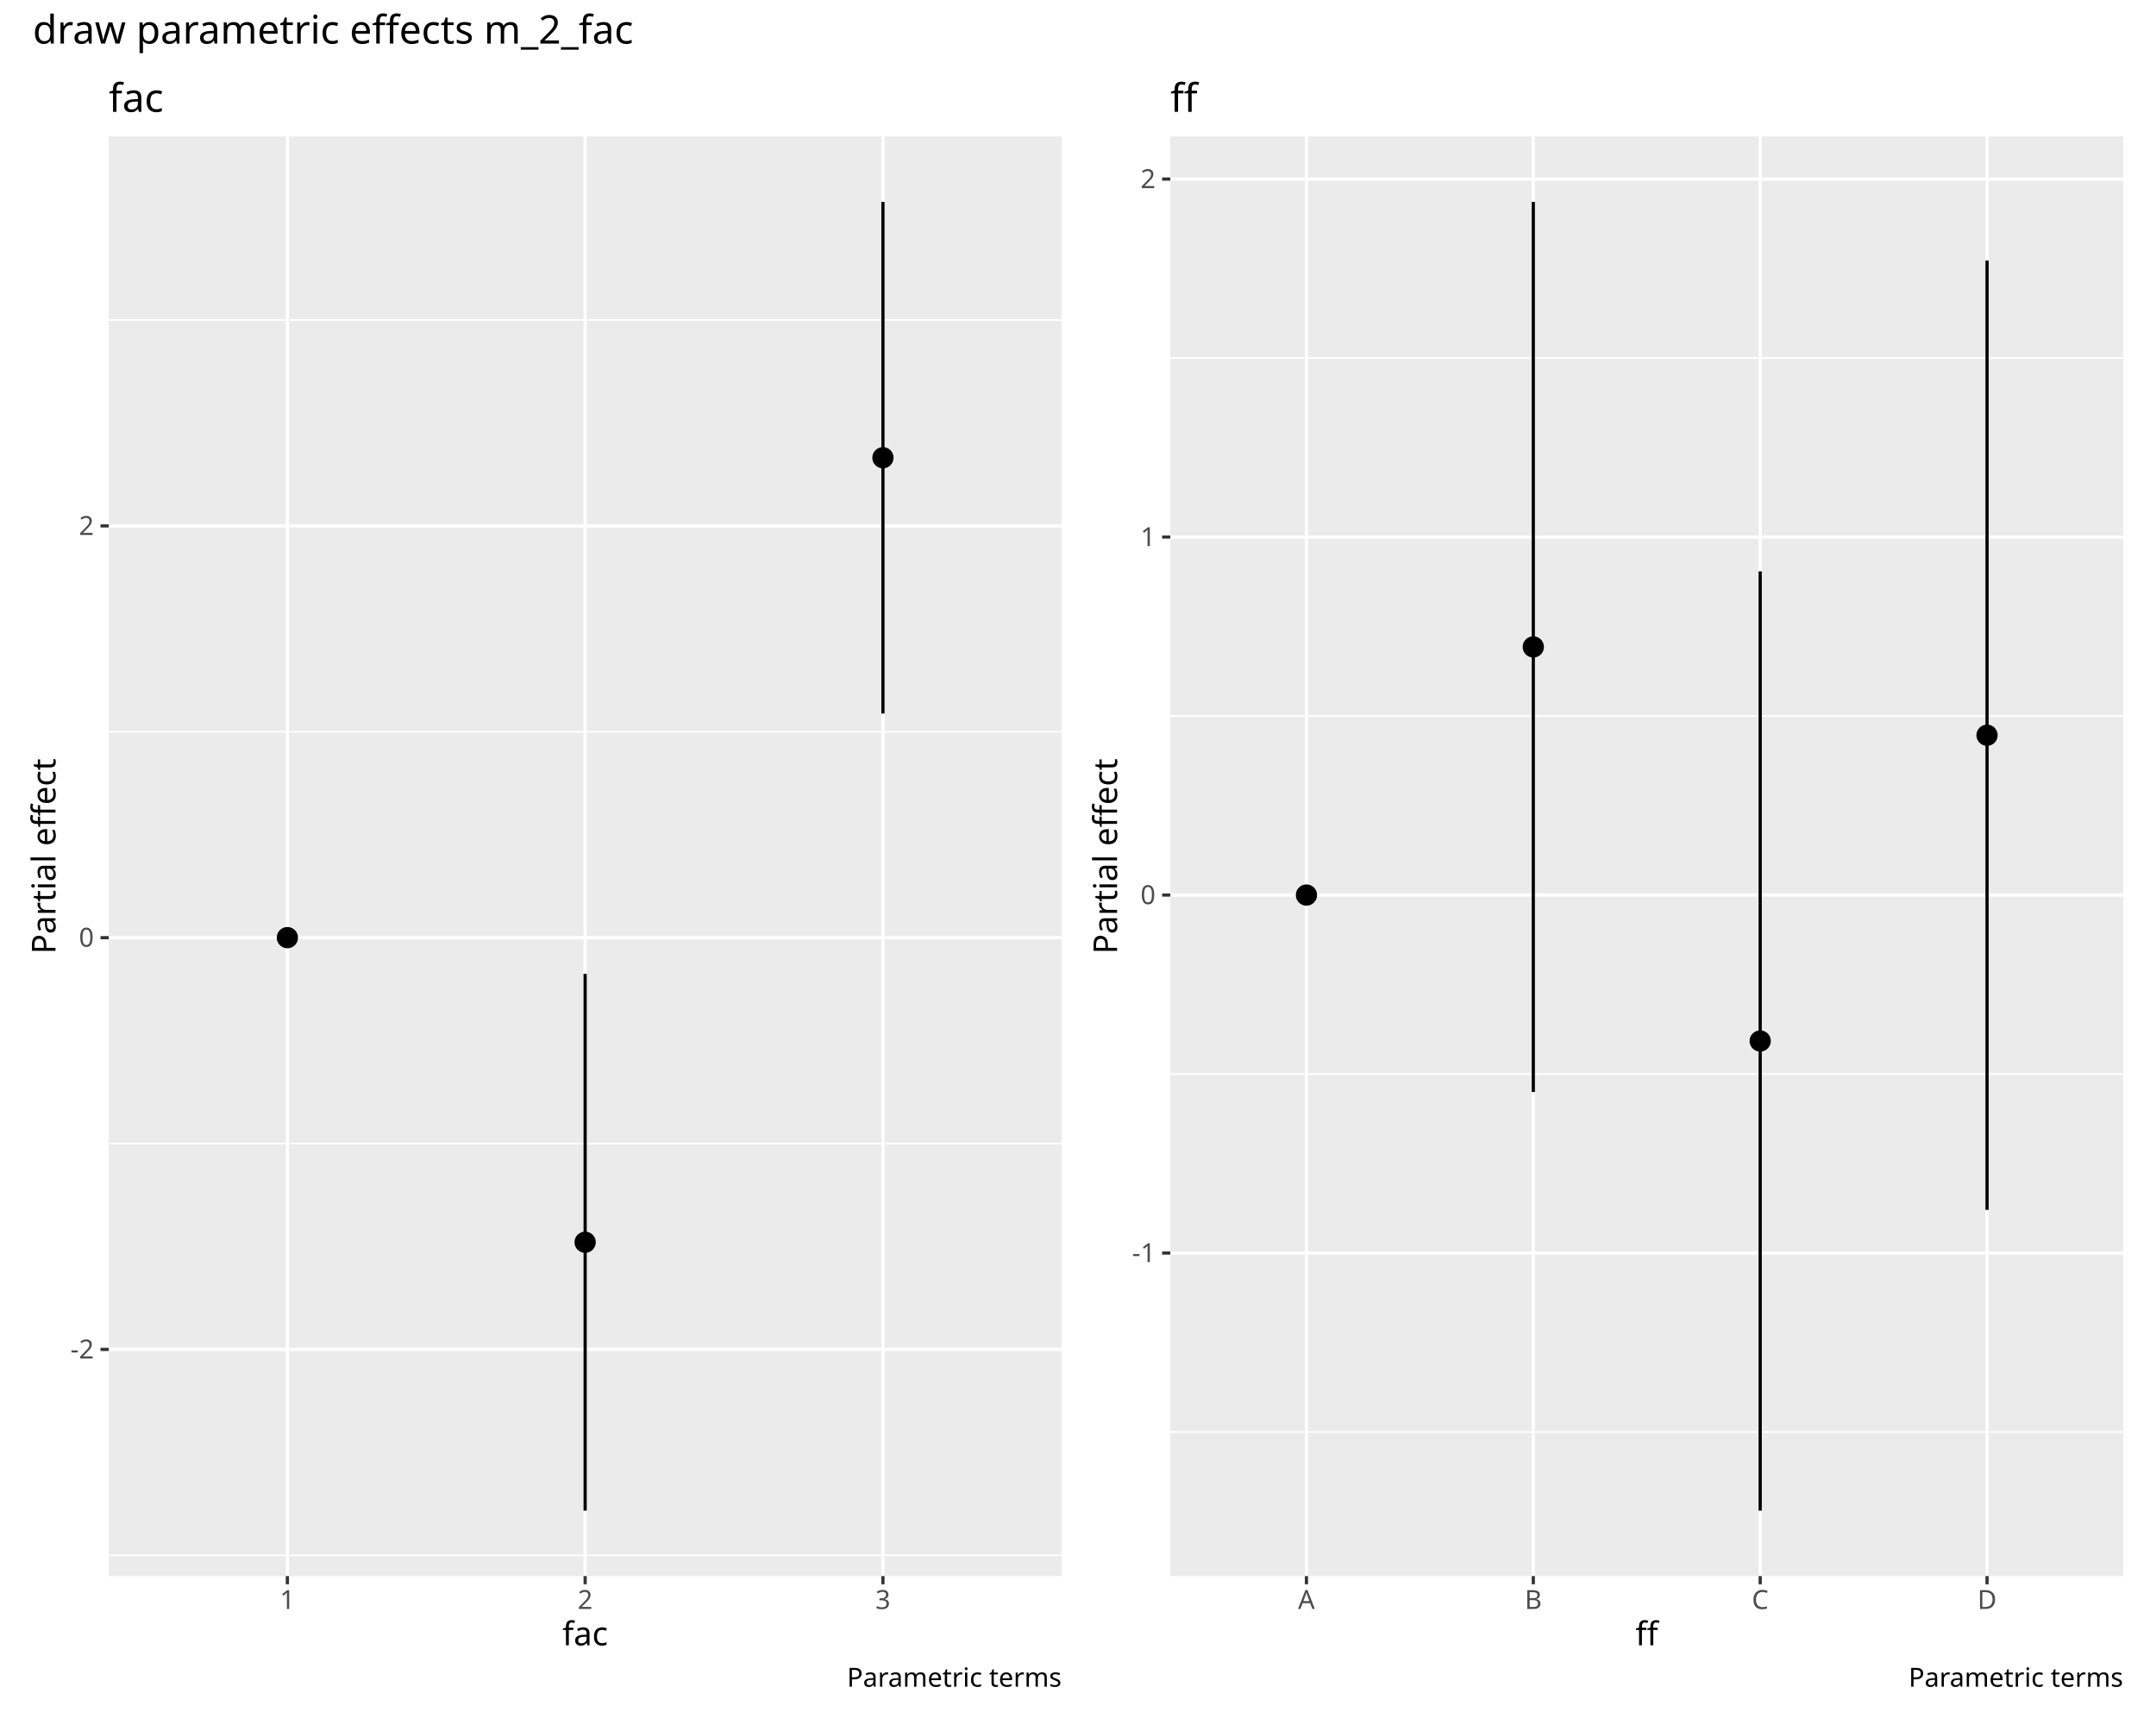
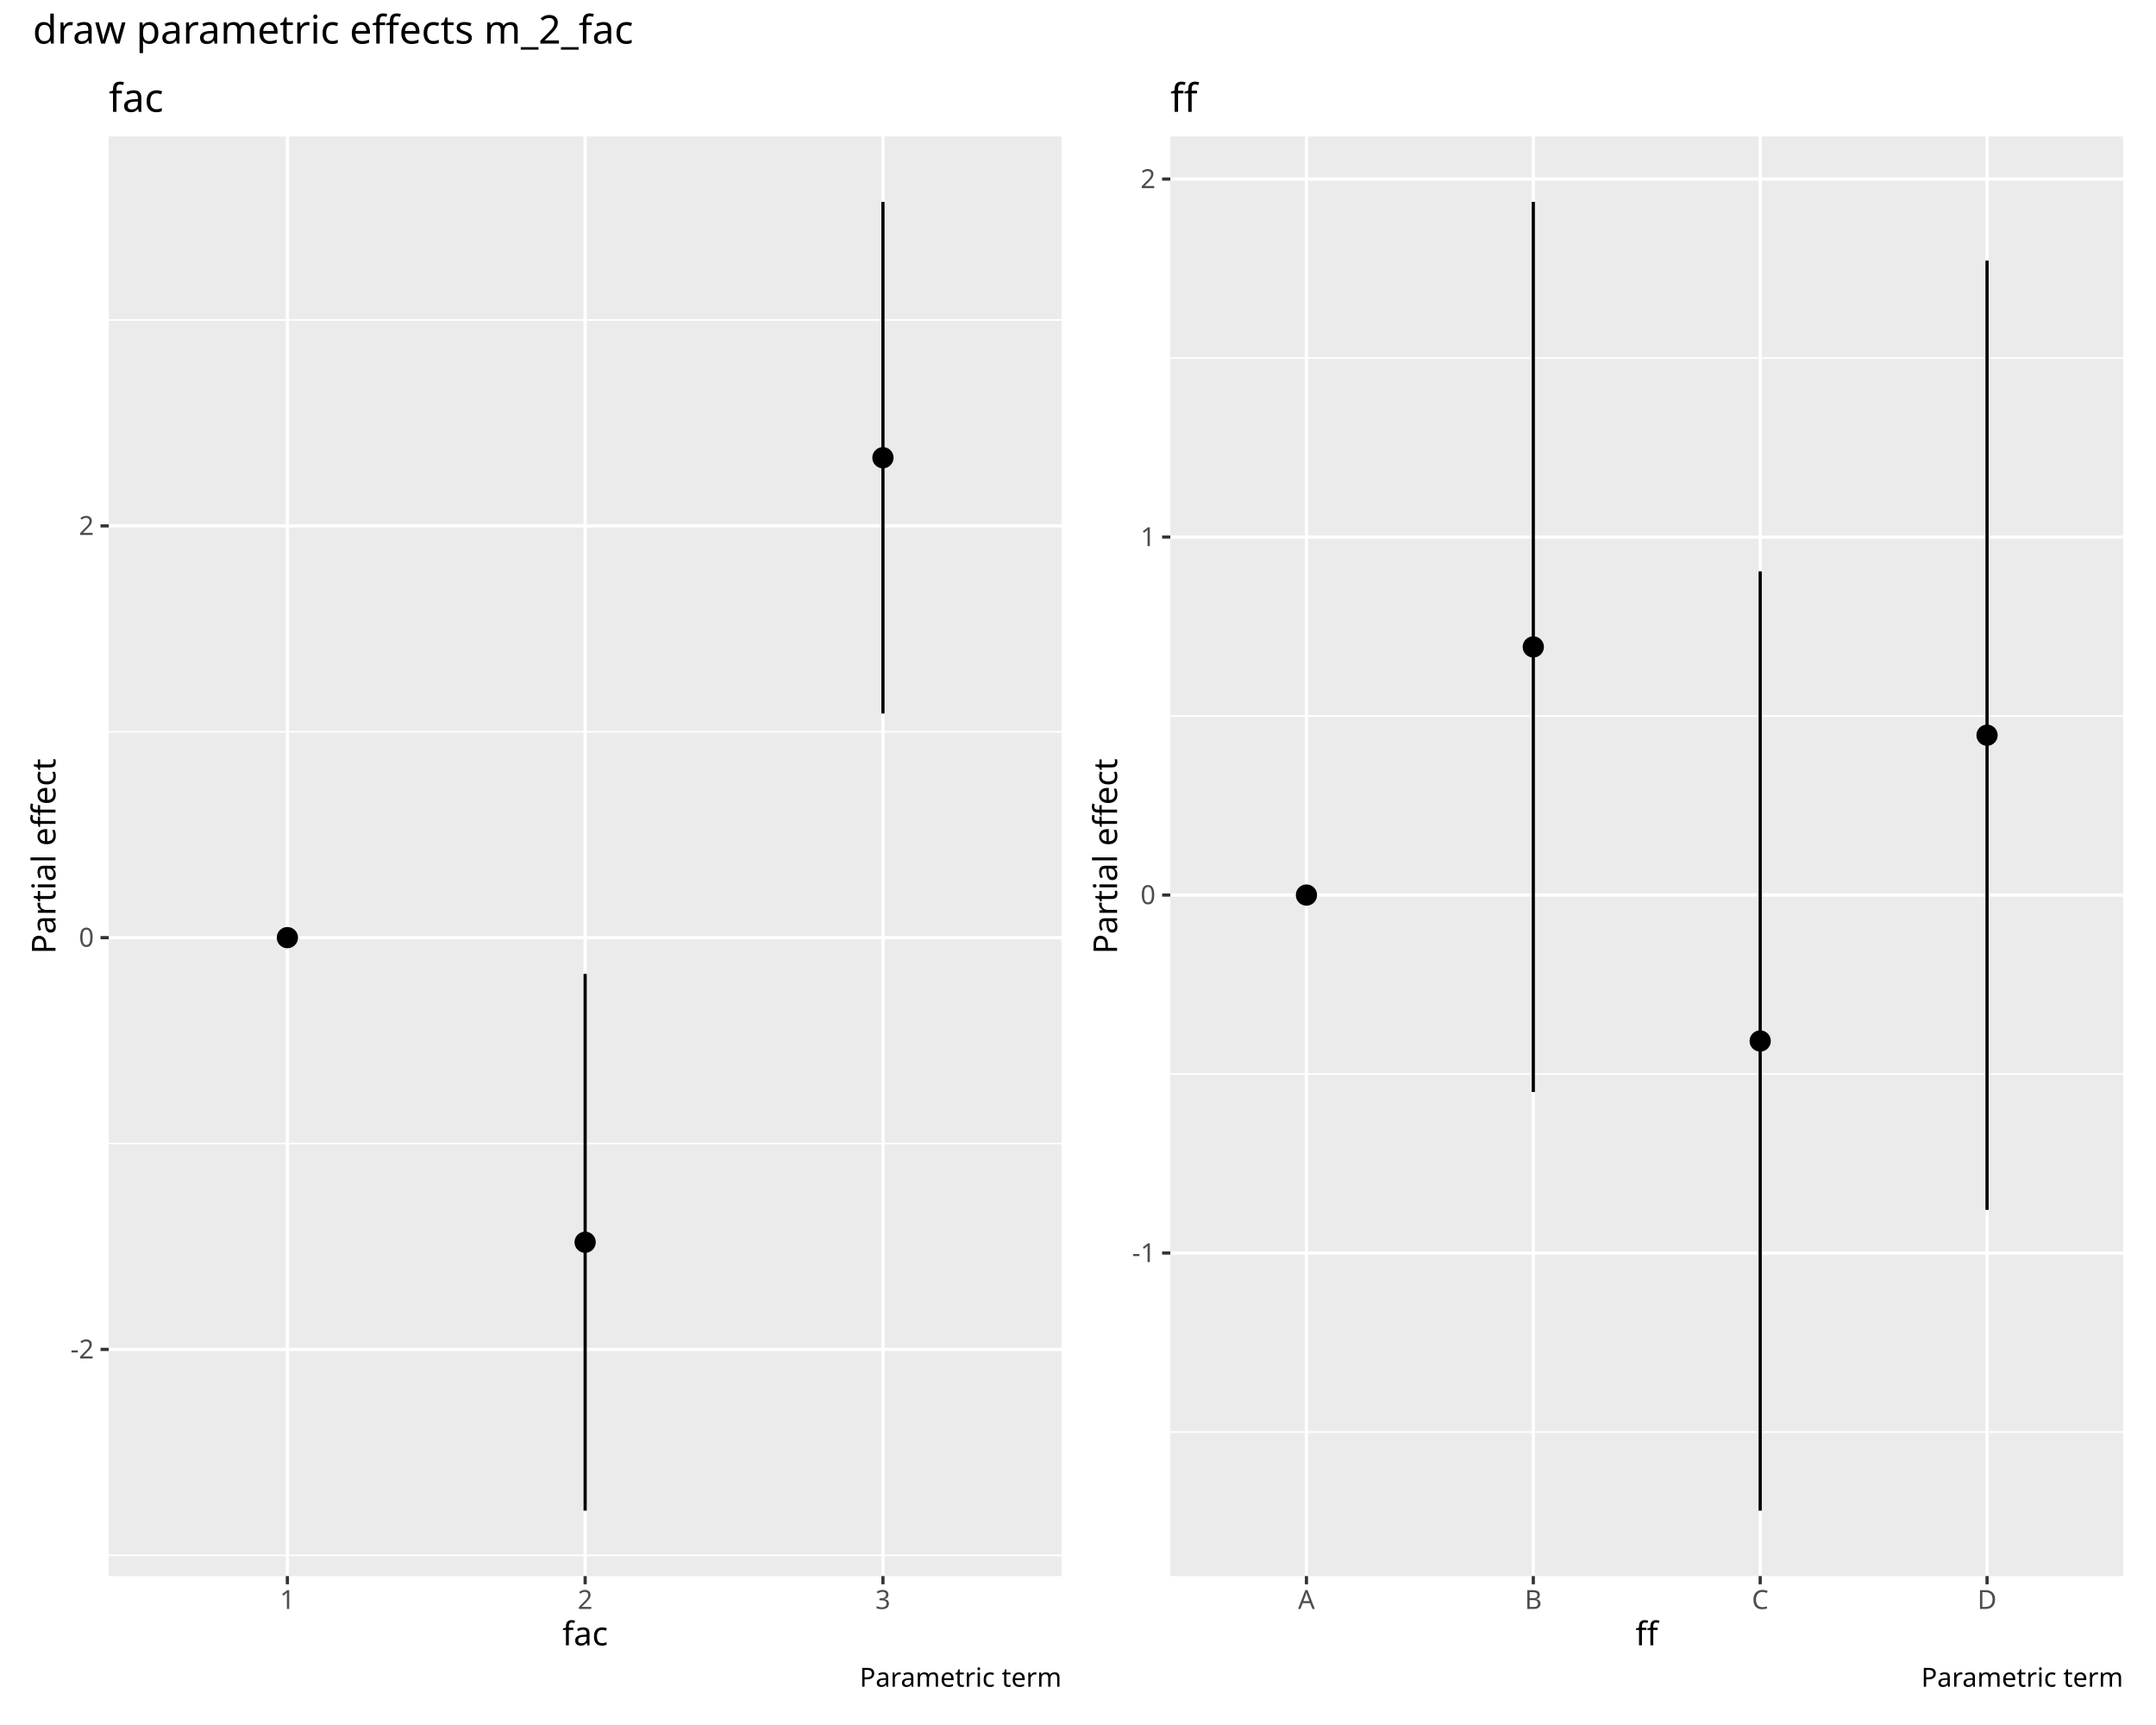
<svg xmlns="http://www.w3.org/2000/svg" class="svglite" data-engine-version="2.0" width="720.00pt" height="576.00pt" viewBox="0 0 720.00 576.00">
  <defs>
    <style type="text/css">
    .svglite line, .svglite polyline, .svglite polygon, .svglite path, .svglite rect, .svglite circle {
      fill: none;
      stroke: #000000;
      stroke-linecap: round;
      stroke-linejoin: round;
      stroke-miterlimit: 10.00;
    }
  </style>
  </defs>
  <rect width="100%" height="100%" style="stroke: none; fill: #FFFFFF;" />
  <defs>
    <clipPath id="cpMC4wMHw3MjAuMDB8MC4wMHw1NzYuMDA=">
      <rect x="0.00" y="0.00" width="720.00" height="576.00" />
    </clipPath>
  </defs>
  <g clip-path="url(#cpMC4wMHw3MjAuMDB8MC4wMHw1NzYuMDA=)">
    <rect x="-0" y="0.00" width="720.00" height="576.00" style="stroke-width: 1.07; stroke: #FFFFFF; fill: #FFFFFF;" />
  </g>
  <defs>
    <clipPath id="cpNS40OHwzNjAuMDB8MjIuNzh8NTcwLjUy">
      <rect x="5.48" y="22.78" width="354.52" height="547.74" />
    </clipPath>
  </defs>
  <g clip-path="url(#cpNS40OHwzNjAuMDB8MjIuNzh8NTcwLjUy)">
    <rect x="5.48" y="22.78" width="354.52" height="547.74" style="stroke-width: 1.07; stroke: #FFFFFF; fill: #FFFFFF;" />
  </g>
  <g clip-path="url(#cpMC4wMHw3MjAuMDB8MC4wMHw1NzYuMDA=)">
</g>
  <defs>
    <clipPath id="cpMzYuMzF8MzU0LjUyfDQ1LjU3fDUyNi4yNw==">
      <rect x="36.31" y="45.57" width="318.21" height="480.70" />
    </clipPath>
  </defs>
  <g clip-path="url(#cpMzYuMzF8MzU0LjUyfDQ1LjU3fDUyNi4yNw==)">
    <rect x="36.31" y="45.57" width="318.21" height="480.70" style="stroke-width: 1.07; stroke: none; fill: #EBEBEB;" />
    <polyline points="36.31,519.34 354.52,519.34 " style="stroke-width: 0.53; stroke: #FFFFFF; stroke-linecap: butt;" />
    <polyline points="36.31,381.84 354.52,381.84 " style="stroke-width: 0.53; stroke: #FFFFFF; stroke-linecap: butt;" />
    <polyline points="36.31,244.35 354.52,244.35 " style="stroke-width: 0.53; stroke: #FFFFFF; stroke-linecap: butt;" />
    <polyline points="36.31,106.85 354.52,106.85 " style="stroke-width: 0.53; stroke: #FFFFFF; stroke-linecap: butt;" />
    <polyline points="36.31,450.59 354.52,450.59 " style="stroke-width: 1.07; stroke: #FFFFFF; stroke-linecap: butt;" />
    <polyline points="36.31,313.09 354.52,313.09 " style="stroke-width: 1.07; stroke: #FFFFFF; stroke-linecap: butt;" />
    <polyline points="36.31,175.60 354.52,175.60 " style="stroke-width: 1.07; stroke: #FFFFFF; stroke-linecap: butt;" />
    <polyline points="95.97,526.27 95.97,45.57 " style="stroke-width: 1.07; stroke: #FFFFFF; stroke-linecap: butt;" />
    <polyline points="195.41,526.27 195.41,45.57 " style="stroke-width: 1.07; stroke: #FFFFFF; stroke-linecap: butt;" />
    <polyline points="294.86,526.27 294.86,45.57 " style="stroke-width: 1.07; stroke: #FFFFFF; stroke-linecap: butt;" />
    <line x1="95.97" y1="313.09" x2="95.97" y2="313.09" style="stroke-width: 1.07; stroke-linecap: butt;" />
    <line x1="294.86" y1="238.26" x2="294.86" y2="67.42" style="stroke-width: 1.07; stroke-linecap: butt;" />
    <line x1="195.41" y1="504.42" x2="195.41" y2="325.18" style="stroke-width: 1.07; stroke-linecap: butt;" />
    <circle cx="95.97" cy="313.09" r="2.84" style="stroke-width: 1.42; fill: #000000;" />
    <circle cx="294.86" cy="152.84" r="2.84" style="stroke-width: 1.42; fill: #000000;" />
    <circle cx="195.41" cy="414.80" r="2.84" style="stroke-width: 1.42; fill: #000000;" />
  </g>
  <g clip-path="url(#cpMC4wMHw3MjAuMDB8MC4wMHw1NzYuMDA=)">
    <text x="31.38" y="453.62" text-anchor="end" style="font-size: 8.80px; fill: #4D4D4D; font-family: sans;" textLength="7.82px" lengthAdjust="spacingAndGlyphs">-2</text>
    <text x="31.38" y="316.12" text-anchor="end" style="font-size: 8.80px; fill: #4D4D4D; font-family: sans;" textLength="4.89px" lengthAdjust="spacingAndGlyphs">0</text>
    <text x="31.38" y="178.63" text-anchor="end" style="font-size: 8.80px; fill: #4D4D4D; font-family: sans;" textLength="4.89px" lengthAdjust="spacingAndGlyphs">2</text>
    <polyline points="33.57,450.59 36.31,450.59 " style="stroke-width: 1.07; stroke: #333333; stroke-linecap: butt;" />
    <polyline points="33.57,313.09 36.31,313.09 " style="stroke-width: 1.07; stroke: #333333; stroke-linecap: butt;" />
    <polyline points="33.57,175.60 36.31,175.60 " style="stroke-width: 1.07; stroke: #333333; stroke-linecap: butt;" />
    <polyline points="95.97,529.01 95.97,526.27 " style="stroke-width: 1.07; stroke: #333333; stroke-linecap: butt;" />
    <polyline points="195.41,529.01 195.41,526.27 " style="stroke-width: 1.07; stroke: #333333; stroke-linecap: butt;" />
    <polyline points="294.86,529.01 294.86,526.27 " style="stroke-width: 1.07; stroke: #333333; stroke-linecap: butt;" />
    <text x="95.97" y="537.26" text-anchor="middle" style="font-size: 8.80px; fill: #4D4D4D; font-family: sans;" textLength="4.89px" lengthAdjust="spacingAndGlyphs">1</text>
    <text x="195.41" y="537.26" text-anchor="middle" style="font-size: 8.80px; fill: #4D4D4D; font-family: sans;" textLength="4.89px" lengthAdjust="spacingAndGlyphs">2</text>
    <text x="294.86" y="537.26" text-anchor="middle" style="font-size: 8.80px; fill: #4D4D4D; font-family: sans;" textLength="4.89px" lengthAdjust="spacingAndGlyphs">3</text>
    <text x="195.41" y="549.40" text-anchor="middle" style="font-size: 11.00px; font-family: sans;" textLength="14.68px" lengthAdjust="spacingAndGlyphs">fac</text>
    <text transform="translate(18.53,285.92) rotate(-90)" text-anchor="middle" style="font-size: 11.00px; font-family: sans;" textLength="61.14px" lengthAdjust="spacingAndGlyphs">Partial effect</text>
    <text x="36.31" y="37.35" style="font-size: 13.20px; font-family: sans;" textLength="17.61px" lengthAdjust="spacingAndGlyphs">fac</text>
-     <text x="354.52" y="563.21" text-anchor="end" style="font-size: 8.80px; font-family: sans;" textLength="67.00px" lengthAdjust="spacingAndGlyphs">Parametric terms</text>
+     <text x="354.52" y="563.21" text-anchor="end" style="font-size: 8.80px; font-family: sans;" textLength="62.60px" lengthAdjust="spacingAndGlyphs">Parametric term</text>
  </g>
  <defs>
    <clipPath id="cpMzYwLjAwfDcxNC41MnwyMi43OHw1NzAuNTI=">
      <rect x="360.00" y="22.78" width="354.52" height="547.74" />
    </clipPath>
  </defs>
  <g clip-path="url(#cpMzYwLjAwfDcxNC41MnwyMi43OHw1NzAuNTI=)">
    <rect x="360.00" y="22.78" width="354.52" height="547.74" style="stroke-width: 1.07; stroke: #FFFFFF; fill: #FFFFFF;" />
  </g>
  <g clip-path="url(#cpMC4wMHw3MjAuMDB8MC4wMHw1NzYuMDA=)">
</g>
  <defs>
    <clipPath id="cpMzkwLjgzfDcwOS4wNHw0NS41N3w1MjYuMjc=">
      <rect x="390.83" y="45.57" width="318.21" height="480.70" />
    </clipPath>
  </defs>
  <g clip-path="url(#cpMzkwLjgzfDcwOS4wNHw0NS41N3w1MjYuMjc=)">
    <rect x="390.83" y="45.57" width="318.21" height="480.70" style="stroke-width: 1.07; stroke: none; fill: #EBEBEB;" />
    <polyline points="390.83,478.18 709.04,478.18 " style="stroke-width: 0.53; stroke: #FFFFFF; stroke-linecap: butt;" />
    <polyline points="390.83,358.64 709.04,358.64 " style="stroke-width: 0.53; stroke: #FFFFFF; stroke-linecap: butt;" />
    <polyline points="390.83,239.10 709.04,239.10 " style="stroke-width: 0.53; stroke: #FFFFFF; stroke-linecap: butt;" />
    <polyline points="390.83,119.56 709.04,119.56 " style="stroke-width: 0.53; stroke: #FFFFFF; stroke-linecap: butt;" />
    <polyline points="390.83,418.41 709.04,418.41 " style="stroke-width: 1.07; stroke: #FFFFFF; stroke-linecap: butt;" />
    <polyline points="390.83,298.87 709.04,298.87 " style="stroke-width: 1.07; stroke: #FFFFFF; stroke-linecap: butt;" />
    <polyline points="390.83,179.33 709.04,179.33 " style="stroke-width: 1.07; stroke: #FFFFFF; stroke-linecap: butt;" />
    <polyline points="390.83,59.79 709.04,59.79 " style="stroke-width: 1.07; stroke: #FFFFFF; stroke-linecap: butt;" />
    <polyline points="436.29,526.27 436.29,45.57 " style="stroke-width: 1.07; stroke: #FFFFFF; stroke-linecap: butt;" />
    <polyline points="512.05,526.27 512.05,45.57 " style="stroke-width: 1.07; stroke: #FFFFFF; stroke-linecap: butt;" />
    <polyline points="587.82,526.27 587.82,45.57 " style="stroke-width: 1.07; stroke: #FFFFFF; stroke-linecap: butt;" />
    <polyline points="663.58,526.27 663.58,45.57 " style="stroke-width: 1.07; stroke: #FFFFFF; stroke-linecap: butt;" />
    <line x1="436.29" y1="298.87" x2="436.29" y2="298.87" style="stroke-width: 1.07; stroke-linecap: butt;" />
    <line x1="663.58" y1="403.99" x2="663.58" y2="87.02" style="stroke-width: 1.07; stroke-linecap: butt;" />
    <line x1="587.82" y1="504.42" x2="587.82" y2="190.79" style="stroke-width: 1.07; stroke-linecap: butt;" />
    <line x1="512.05" y1="364.63" x2="512.05" y2="67.42" style="stroke-width: 1.07; stroke-linecap: butt;" />
    <circle cx="436.29" cy="298.87" r="2.84" style="stroke-width: 1.42; fill: #000000;" />
    <circle cx="663.58" cy="245.50" r="2.84" style="stroke-width: 1.42; fill: #000000;" />
    <circle cx="587.82" cy="347.60" r="2.84" style="stroke-width: 1.42; fill: #000000;" />
    <circle cx="512.05" cy="216.02" r="2.84" style="stroke-width: 1.42; fill: #000000;" />
  </g>
  <g clip-path="url(#cpMC4wMHw3MjAuMDB8MC4wMHw1NzYuMDA=)">
    <text x="385.90" y="421.44" text-anchor="end" style="font-size: 8.80px; fill: #4D4D4D; font-family: sans;" textLength="7.82px" lengthAdjust="spacingAndGlyphs">-1</text>
    <text x="385.90" y="301.90" text-anchor="end" style="font-size: 8.80px; fill: #4D4D4D; font-family: sans;" textLength="4.89px" lengthAdjust="spacingAndGlyphs">0</text>
    <text x="385.90" y="182.36" text-anchor="end" style="font-size: 8.80px; fill: #4D4D4D; font-family: sans;" textLength="4.89px" lengthAdjust="spacingAndGlyphs">1</text>
    <text x="385.90" y="62.82" text-anchor="end" style="font-size: 8.80px; fill: #4D4D4D; font-family: sans;" textLength="4.89px" lengthAdjust="spacingAndGlyphs">2</text>
    <polyline points="388.09,418.41 390.83,418.41 " style="stroke-width: 1.07; stroke: #333333; stroke-linecap: butt;" />
    <polyline points="388.09,298.87 390.83,298.87 " style="stroke-width: 1.07; stroke: #333333; stroke-linecap: butt;" />
    <polyline points="388.09,179.33 390.83,179.33 " style="stroke-width: 1.07; stroke: #333333; stroke-linecap: butt;" />
    <polyline points="388.09,59.79 390.83,59.79 " style="stroke-width: 1.07; stroke: #333333; stroke-linecap: butt;" />
    <polyline points="436.29,529.01 436.29,526.27 " style="stroke-width: 1.07; stroke: #333333; stroke-linecap: butt;" />
    <polyline points="512.05,529.01 512.05,526.27 " style="stroke-width: 1.07; stroke: #333333; stroke-linecap: butt;" />
    <polyline points="587.82,529.01 587.82,526.27 " style="stroke-width: 1.07; stroke: #333333; stroke-linecap: butt;" />
    <polyline points="663.58,529.01 663.58,526.27 " style="stroke-width: 1.07; stroke: #333333; stroke-linecap: butt;" />
    <text x="436.29" y="537.26" text-anchor="middle" style="font-size: 8.80px; fill: #4D4D4D; font-family: sans;" textLength="5.87px" lengthAdjust="spacingAndGlyphs">A</text>
    <text x="512.05" y="537.26" text-anchor="middle" style="font-size: 8.80px; fill: #4D4D4D; font-family: sans;" textLength="5.87px" lengthAdjust="spacingAndGlyphs">B</text>
    <text x="587.82" y="537.26" text-anchor="middle" style="font-size: 8.80px; fill: #4D4D4D; font-family: sans;" textLength="6.36px" lengthAdjust="spacingAndGlyphs">C</text>
    <text x="663.58" y="537.26" text-anchor="middle" style="font-size: 8.80px; fill: #4D4D4D; font-family: sans;" textLength="6.36px" lengthAdjust="spacingAndGlyphs">D</text>
    <text x="549.94" y="549.40" text-anchor="middle" style="font-size: 11.00px; font-family: sans;" textLength="6.11px" lengthAdjust="spacingAndGlyphs">ff</text>
    <text transform="translate(373.05,285.92) rotate(-90)" text-anchor="middle" style="font-size: 11.00px; font-family: sans;" textLength="61.14px" lengthAdjust="spacingAndGlyphs">Partial effect</text>
    <text x="390.83" y="37.35" style="font-size: 13.20px; font-family: sans;" textLength="7.33px" lengthAdjust="spacingAndGlyphs">ff</text>
-     <text x="709.04" y="563.21" text-anchor="end" style="font-size: 8.80px; font-family: sans;" textLength="67.00px" lengthAdjust="spacingAndGlyphs">Parametric terms</text>
+     <text x="709.04" y="563.21" text-anchor="end" style="font-size: 8.80px; font-family: sans;" textLength="62.60px" lengthAdjust="spacingAndGlyphs">Parametric term</text>
    <text x="10.96" y="14.56" style="font-size: 13.20px; font-family: sans;" textLength="191.51px" lengthAdjust="spacingAndGlyphs">draw parametric effects m_2_fac</text>
  </g>
</svg>
